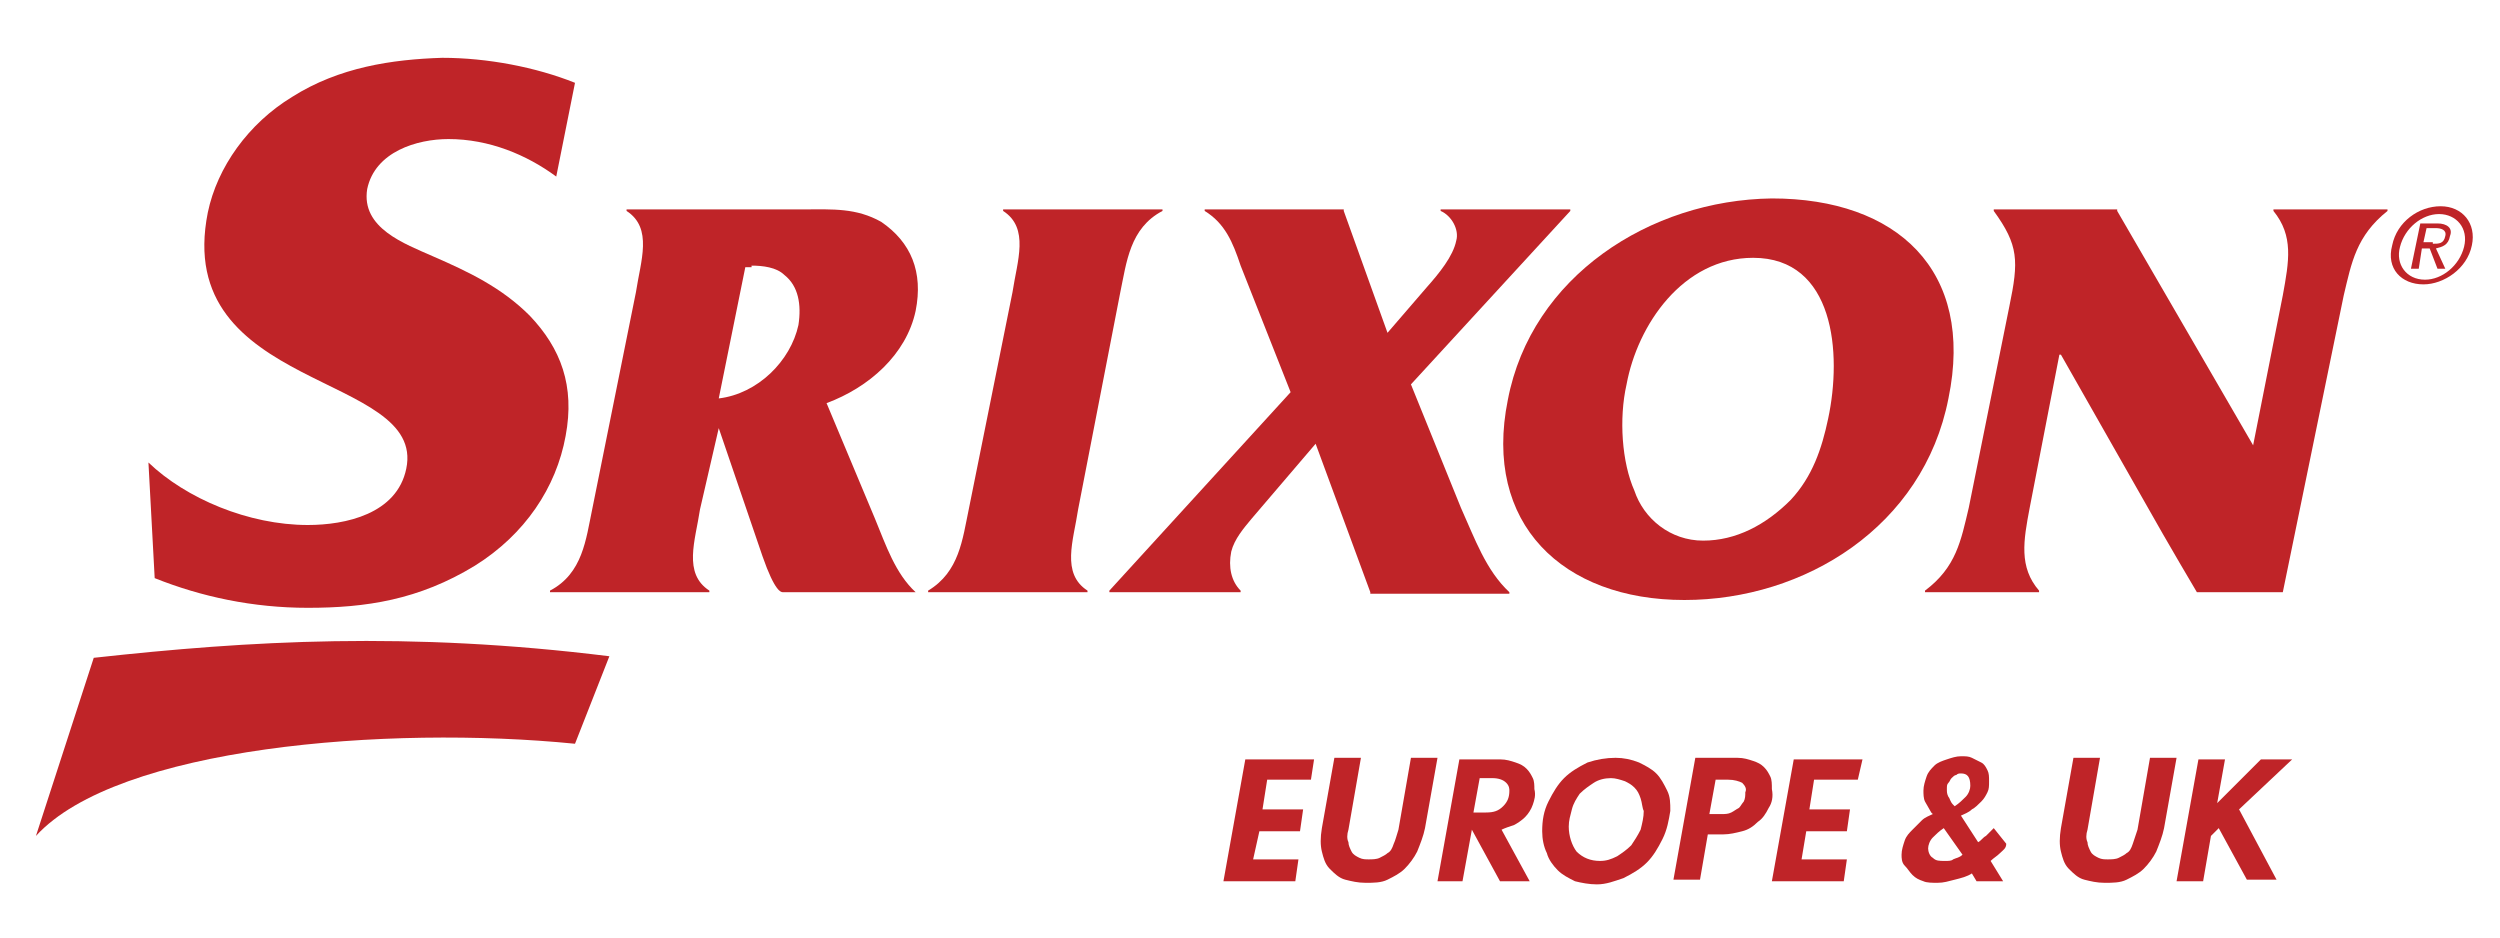
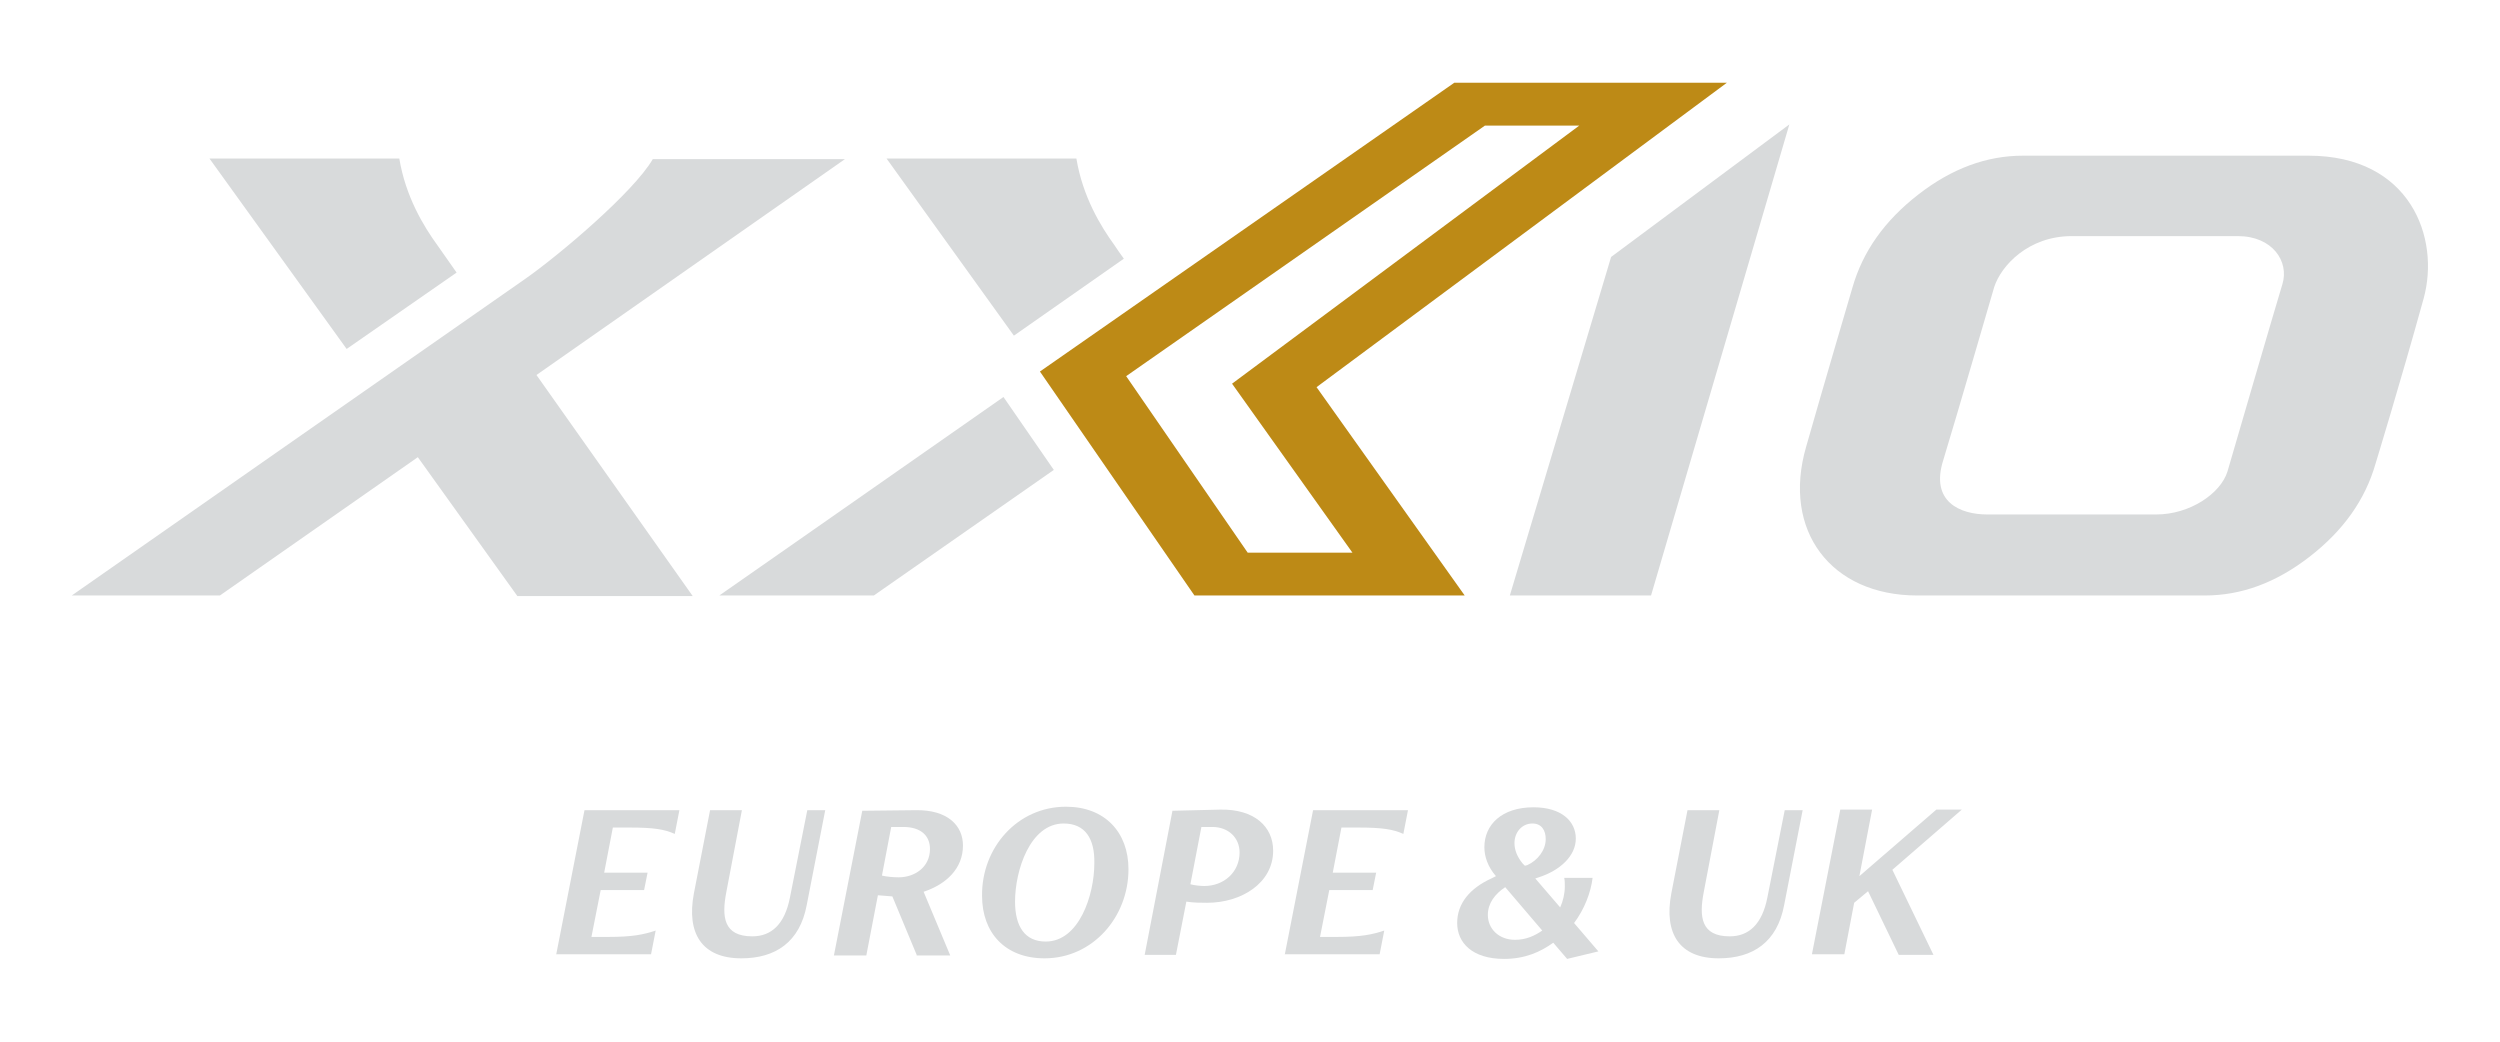
- <svg xmlns="http://www.w3.org/2000/svg" version="1.1" id="Calque_1" x="0px" y="0px" viewBox="0 0 160 60" style="enable-background:new 0 0 160 60;" xml:space="preserve">
+ <svg xmlns="http://www.w3.org/2000/svg" version="1.1" id="レイヤー_1_xA0_Image_1_" x="0px" y="0px" viewBox="0 0 432 180" style="enable-background:new 0 0 432 180;" xml:space="preserve">
  <style type="text/css">
- 	.st0{fill:#BF2428;}
+ 	.st0{fill:#D8DADB;}
+ 	.st1{fill:#BD8A16;}
</style>
  <g>
    <g>
-       <path class="st0" d="M48.1,17c0.7,0,1.6,0.1,2.1,0.6c0.9,0.7,1.1,1.9,0.9,3.2c-0.5,2.3-2.6,4.4-5.1,4.7l1.7-8.4H48.1z M46,27.4    l2.8,8.2c0.8,2.3,1.2,2.3,1.3,2.3h8.5c-1.3-1.2-1.9-3-2.6-4.7l-3.1-7.4c2.7-1,5.1-3.1,5.7-5.9c0.5-2.5-0.3-4.4-2.2-5.7    c-1.6-0.9-3.1-0.8-4.9-0.8H40.1v0.1c1.7,1.1,0.9,3.2,0.6,5.2l-2.8,13.9c-0.4,1.9-0.6,4.1-2.7,5.2v0.1h10.2v-0.1    c-1.7-1.1-0.9-3.2-0.6-5.2L46,27.4z" />
-       <path class="st0" d="M71.7,18.7c0.4-1.9,0.6-4.1,2.7-5.2v-0.1H64.2v0.1c1.7,1.1,0.9,3.2,0.6,5.2L62,32.6c-0.4,1.9-0.6,4-2.6,5.2    v0.1h10.2v-0.1c-1.7-1.1-0.9-3.2-0.6-5.2L71.7,18.7z" />
-       <path class="st0" d="M90.3,24.6l10.2-11.1v-0.1h-8.3v0.1c0.7,0.3,1.2,1.2,1,1.9c-0.2,1-1.1,2.1-1.9,3l-2.5,2.9L86,13.5v-0.1h-8.9    v0.1c1.3,0.8,1.8,2,2.3,3.5l3.2,8.1L71,37.8v0.1h8.4v-0.1c-0.6-0.6-0.8-1.5-0.6-2.5c0.2-0.8,0.8-1.5,1.3-2.1l4.1-4.8l3.5,9.5v0.1    h8.9l0,0v-0.1c-1.5-1.4-2.2-3.4-3.1-5.4L90.3,24.6z" />
-       <path class="st0" d="M104.1,24.6c0.7-3.8,3.6-8.1,8.1-8.1c5.2,0,5.7,6.1,4.8,10.3c-0.4,1.9-1,3.7-2.4,5.2    c-1.6,1.6-3.5,2.6-5.6,2.6c-2.1,0-3.8-1.4-4.4-3.2C103.8,29.6,103.6,26.8,104.1,24.6 M96.5,25.6c-1.6,7.9,3.5,12.8,11.3,12.8    c7.7,0,15.3-4.7,16.9-12.9c1.7-8.2-3.3-12.8-11.3-12.8C105.6,12.8,98,17.7,96.5,25.6" />
-       <path class="st0" d="M150,18.9c0.5-2.1,0.8-3.8,2.8-5.4v-0.1h-7.3v0.1c1.3,1.6,1,3.2,0.6,5.4l-1.9,9.6l-8.7-15v-0.1h-7.9v0.1    c1.6,2.2,1.6,3.2,1,6.1L126,32.5c-0.5,2.1-0.8,3.8-2.8,5.3v0.1h7.3v-0.1c-1.3-1.5-1-3.2-0.6-5.3l1.9-9.8h0.1l5.4,9.5    c1.4,2.5,3.3,5.7,3.3,5.7h5.5L150,18.9z" />
-       <path class="st0" d="M9.9,37c3,1.2,6.3,1.9,9.8,1.9c3.7,0,7.1-0.5,10.7-2.7c3.2-2,5.2-5,5.8-8.3c0.6-3.2-0.3-5.6-2.3-7.7    c-1.8-1.8-3.9-2.8-6.2-3.8c-1.8-0.8-4.6-1.8-4.2-4.3c0.5-2.4,3.2-3.2,5.2-3.2c2.6,0,5,1,6.9,2.4l1.2-6c-2.5-1-5.6-1.6-8.5-1.6    c-3.2,0.1-6.6,0.6-9.6,2.5c-2.8,1.7-4.8,4.5-5.4,7.4c-2.3,11.5,14,10.2,12.7,16.4c-0.6,2.9-3.9,3.6-6.3,3.6c-3.8,0-7.8-1.7-10.2-4    L9.9,37z" />
-       <path class="st0" d="M39,42l-2.2,5.6c-12-1.2-29.3,0.2-34.5,5.9L6,42.1C16,41,26.1,40.4,39,42" />
+       <polygon class="st0" points="309.2,21.5 285.3,102.9 260.9,102.9 278.4,44.4   " />
+       <path class="st0" d="M78.9,47.1c0,0-2.1-3-3.3-4.7c-2.4-3.3-5.5-8.4-6.6-15c-4.6,0-32.8,0-32.8,0l23.7,32.9L78.9,47.1z" />
+       <path class="st0" d="M194.2,44.7c-0.6-0.8-1.2-1.7-1.6-2.3c-2.4-3.3-5.5-8.4-6.6-15c-4.6,0-32.8,0-32.8,0l22,30.6L194.2,44.7z" />
+       <path class="st0" d="M92.7,64.8l27,38.2c0,0-27,0-30.3,0L72.2,79L38,102.9c-5,0-25.6,0-25.6,0s72-50.3,78.2-54.6    c5.9-4.1,18.9-15.1,22.2-20.8c6.2,0,33.2,0,33.2,0L92.7,64.8z" />
+       <path class="st0" d="M182.1,81.2L151,102.9c-5,0-26.7,0-26.7,0s26.8-18.7,49.1-34.3L182.1,81.2z" />
+       <path class="st1" d="M253.1,102.9h-46.7l-26.7-38.7l71.6-49.9h47.1l-70.9,52.6L253.1,102.9z M212.9,66.3l60-44.6h-16.3l-62,43.3    l21,30.5h18.1L212.9,66.3z" />
+       <path class="st0" d="M418.8,51.6c2.9-10.5-2.3-24.7-19.9-24.7c-6.3,0-49.3,0-49.3,0c-6.3,0-12.3,2.2-18.1,6.7    c-5.8,4.5-9.6,9.8-11.4,16.1c0,0-5.1,17.3-8,27.5c-4.2,14.5,4.3,25.7,19.2,25.7c4.4,0,49.7,0,49.7,0c6.3,0,12.3-2.2,18.1-6.7    c5.8-4.5,9.6-9.8,11.4-16.1C410.5,80.1,414.7,66.4,418.8,51.6z M372.6,88.9h-29.2c-4.7,0-9.9-2.2-7.6-9.4    c2.2-7.2,8.8-29.9,8.8-29.9c1.2-3.7,5.9-8.8,13.4-8.8h28.7c6,0,8.9,4.4,7.7,8.3c-1.2,3.9-9.5,32.4-9.5,32.4    C383.7,85.3,378.4,88.9,372.6,88.9z" />
    </g>
-     <path class="st0" d="M155.7,15.6c0.4,0,0.7,0,0.8-0.5c0.1-0.4-0.3-0.5-0.6-0.5h-0.6l-0.2,0.9H155.7z M154.8,17.2h-0.5l0.6-2.9h1.1   c0.6,0,1,0.3,0.8,0.8c-0.1,0.6-0.5,0.7-0.9,0.8l0.6,1.3h-0.5l-0.5-1.3h-0.5L154.8,17.2z M155.2,17.9c1.1,0,2.2-0.9,2.5-2.1   s-0.5-2.1-1.6-2.1s-2.2,0.9-2.5,2.1C153.3,16.9,154,17.9,155.2,17.9 M153.1,15.7c0.3-1.5,1.7-2.5,3.1-2.5s2.3,1.1,2,2.5   c-0.3,1.5-1.8,2.5-3.1,2.5C153.7,18.2,152.7,17.2,153.1,15.7" />
  </g>
  <g>
-     <path class="st0" d="M83.9,49.9h-2.8l-0.3,1.9h2.6l-0.2,1.4h-2.6L80.2,55h2.9l-0.2,1.4h-4.6l1.4-7.8h4.4L83.9,49.9z" />
-     <path class="st0" d="M91.2,53c-0.1,0.5-0.3,1-0.5,1.5c-0.2,0.4-0.5,0.8-0.8,1.1s-0.7,0.5-1.1,0.7c-0.4,0.2-0.9,0.2-1.4,0.2   c-0.5,0-0.9-0.1-1.3-0.2c-0.4-0.1-0.7-0.4-1-0.7c-0.3-0.3-0.4-0.7-0.5-1.1c-0.1-0.4-0.1-0.9,0-1.5l0.8-4.5h1.7l-0.8,4.6   c-0.1,0.3-0.1,0.6,0,0.8c0,0.2,0.1,0.4,0.2,0.6c0.1,0.2,0.3,0.3,0.5,0.4c0.2,0.1,0.4,0.1,0.6,0.1c0.2,0,0.5,0,0.7-0.1   c0.2-0.1,0.4-0.2,0.5-0.3c0.2-0.1,0.3-0.3,0.4-0.6c0.1-0.2,0.2-0.6,0.3-0.9l0.8-4.6H92L91.2,53z" />
-     <path class="st0" d="M98.1,51.5c-0.1,0.3-0.3,0.6-0.5,0.8c-0.2,0.2-0.5,0.4-0.7,0.5c-0.3,0.1-0.6,0.2-0.8,0.3l1.8,3.3h-1.9   l-1.8-3.3l-0.6,3.3h-1.6l1.4-7.8H96c0.4,0,0.7,0.1,1,0.2c0.3,0.1,0.5,0.2,0.7,0.4c0.2,0.2,0.3,0.4,0.4,0.6c0.1,0.2,0.1,0.5,0.1,0.7   C98.3,50.9,98.2,51.2,98.1,51.5z M96.4,50.1c-0.2-0.2-0.5-0.3-0.9-0.3h-0.8l-0.4,2.2h0.8c0.5,0,0.8-0.1,1.1-0.4   c0.3-0.3,0.4-0.6,0.4-1C96.6,50.5,96.6,50.3,96.4,50.1z" />
-     <path class="st0" d="M106.4,53.7c-0.3,0.6-0.6,1.1-1,1.5c-0.4,0.4-0.9,0.7-1.5,1c-0.6,0.2-1.1,0.4-1.7,0.4c-0.5,0-1-0.1-1.4-0.2   c-0.4-0.2-0.8-0.4-1.1-0.7c-0.3-0.3-0.6-0.7-0.7-1.1c-0.2-0.4-0.3-0.9-0.3-1.4c0-0.7,0.1-1.3,0.4-1.9c0.3-0.6,0.6-1.1,1-1.5   c0.4-0.4,0.9-0.7,1.5-1c0.6-0.2,1.2-0.3,1.8-0.3c0.5,0,1,0.1,1.5,0.3c0.4,0.2,0.8,0.4,1.1,0.7c0.3,0.3,0.5,0.7,0.7,1.1   c0.2,0.4,0.2,0.8,0.2,1.3C106.8,52.5,106.7,53.1,106.4,53.7z M105,51.1c-0.1-0.3-0.2-0.5-0.4-0.7c-0.2-0.2-0.4-0.3-0.6-0.4   c-0.3-0.1-0.6-0.2-0.9-0.2c-0.4,0-0.8,0.1-1.1,0.3c-0.3,0.2-0.6,0.4-0.9,0.7c-0.2,0.3-0.4,0.6-0.5,1s-0.2,0.7-0.2,1.1   c0,0.6,0.2,1.2,0.5,1.6c0.4,0.4,0.9,0.6,1.5,0.6c0.4,0,0.7-0.1,1.1-0.3c0.3-0.2,0.6-0.4,0.9-0.7c0.2-0.3,0.4-0.6,0.6-1   c0.1-0.4,0.2-0.8,0.2-1.2C105.1,51.7,105.1,51.4,105,51.1z" />
-     <path class="st0" d="M113.2,51.7c-0.2,0.4-0.4,0.7-0.7,0.9c-0.3,0.3-0.6,0.5-1,0.6c-0.4,0.1-0.8,0.2-1.2,0.2h-1l-0.5,2.9h-1.7   l1.4-7.8h2.7c0.4,0,0.7,0.1,1,0.2c0.3,0.1,0.5,0.2,0.7,0.4c0.2,0.2,0.3,0.4,0.4,0.6c0.1,0.2,0.1,0.5,0.1,0.8   C113.5,51,113.4,51.4,113.2,51.7z M111.5,50.1c-0.2-0.1-0.5-0.2-0.9-0.2h-0.8l-0.4,2.2h0.8c0.2,0,0.4,0,0.6-0.1   c0.2-0.1,0.3-0.2,0.5-0.3c0.1-0.1,0.2-0.3,0.3-0.4c0.1-0.2,0.1-0.4,0.1-0.6C111.8,50.5,111.7,50.3,111.5,50.1z" />
-     <path class="st0" d="M118.9,49.9h-2.8l-0.3,1.9h2.6l-0.2,1.4h-2.6l-0.3,1.8h2.9l-0.2,1.4h-4.6l1.4-7.8h4.4L118.9,49.9z" />
-     <path class="st0" d="M128,54.6c-0.2,0.2-0.4,0.3-0.6,0.5l0.8,1.3h-1.7l-0.3-0.5c-0.3,0.2-0.7,0.3-1.1,0.4c-0.4,0.1-0.7,0.2-1.1,0.2   c-0.3,0-0.7,0-0.9-0.1c-0.3-0.1-0.5-0.2-0.7-0.4c-0.2-0.2-0.3-0.4-0.5-0.6s-0.2-0.5-0.2-0.7c0-0.3,0.1-0.6,0.2-0.9   c0.1-0.3,0.3-0.5,0.5-0.7c0.2-0.2,0.4-0.4,0.6-0.6c0.2-0.2,0.5-0.3,0.7-0.4l-0.1-0.1c-0.1-0.2-0.3-0.5-0.4-0.7   c-0.1-0.2-0.1-0.5-0.1-0.7c0-0.3,0.1-0.6,0.2-0.9s0.3-0.5,0.5-0.7c0.2-0.2,0.5-0.3,0.8-0.4c0.3-0.1,0.6-0.2,0.9-0.2   c0.3,0,0.5,0,0.7,0.1s0.4,0.2,0.6,0.3c0.2,0.1,0.3,0.3,0.4,0.5c0.1,0.2,0.1,0.4,0.1,0.7c0,0.3,0,0.5-0.1,0.7   c-0.1,0.2-0.2,0.4-0.4,0.6c-0.2,0.2-0.4,0.4-0.6,0.5c-0.2,0.2-0.5,0.3-0.7,0.4l1.1,1.7c0.2-0.1,0.3-0.3,0.5-0.4   c0.2-0.2,0.3-0.3,0.5-0.5l0.8,1C128.4,54.3,128.2,54.4,128,54.6z M124.4,53c-0.3,0.2-0.5,0.4-0.7,0.6c-0.2,0.2-0.3,0.5-0.3,0.7   c0,0.2,0.1,0.5,0.3,0.6c0.2,0.2,0.4,0.2,0.8,0.2c0.2,0,0.4,0,0.5-0.1c0.2-0.1,0.4-0.1,0.6-0.3L124.4,53z M125.5,49.5   c-0.1,0-0.2,0-0.3,0.1c-0.1,0-0.2,0.1-0.3,0.2c-0.1,0.1-0.1,0.2-0.2,0.3c-0.1,0.1-0.1,0.2-0.1,0.4c0,0.2,0,0.3,0.1,0.5   c0.1,0.1,0.1,0.3,0.3,0.5l0.1,0.1c0.3-0.2,0.5-0.4,0.7-0.6c0.2-0.2,0.3-0.5,0.3-0.7C126.1,49.7,125.9,49.5,125.5,49.5z" />
-     <path class="st0" d="M138.5,53c-0.1,0.5-0.3,1-0.5,1.5c-0.2,0.4-0.5,0.8-0.8,1.1c-0.3,0.3-0.7,0.5-1.1,0.7   c-0.4,0.2-0.9,0.2-1.4,0.2c-0.5,0-0.9-0.1-1.3-0.2c-0.4-0.1-0.7-0.4-1-0.7c-0.3-0.3-0.4-0.7-0.5-1.1c-0.1-0.4-0.1-0.9,0-1.5   l0.8-4.5h1.7l-0.8,4.6c-0.1,0.3-0.1,0.6,0,0.8c0,0.2,0.1,0.4,0.2,0.6c0.1,0.2,0.3,0.3,0.5,0.4c0.2,0.1,0.4,0.1,0.6,0.1   c0.2,0,0.5,0,0.7-0.1c0.2-0.1,0.4-0.2,0.5-0.3c0.2-0.1,0.3-0.3,0.4-0.6s0.2-0.6,0.3-0.9l0.8-4.6h1.7L138.5,53z" />
-     <path class="st0" d="M143.3,51.8l2.4,4.5h-1.9L142,53l-0.5,0.5l-0.5,2.9h-1.7l1.4-7.8h1.7l-0.5,2.8l2.8-2.8h2L143.3,51.8z" />
+     <path class="st0" d="M96.1,165l4.9-25h16.4l-0.8,4.1c-1.8-0.8-3.6-1.1-7.8-1.1h-2.9l-1.5,7.8h7.5l-0.6,3h-7.5l-1.6,8.1h2.9   c4.2,0,6.1-0.4,8.2-1.1l-0.8,4.1H96.1z" />
+     <path class="st0" d="M139.5,140h3.1l-3.2,16.4c-1.2,6.4-5.4,9.2-11.3,9.2c-6.8,0-9.5-4.3-8.2-11.2l2.8-14.4h5.5l-2.7,14.2   c-0.8,4.2-0.5,7.6,4.5,7.6c3.3,0,5.6-2.1,6.5-6.7L139.5,140z" />
+     <path class="st0" d="M158.4,165l-4.2-10.1l-2.5-0.2l-2,10.4h-5.6l4.9-25l9.2-0.1c5.6-0.1,8.2,2.7,8.2,6.1c0,4-2.9,6.7-6.8,8l4.6,11   H158.4z M154,142.9l-1.6,8.4c0.8,0.2,2,0.3,2.9,0.3c2.7,0,5.4-1.7,5.4-4.9c0-2.3-1.6-3.8-4.6-3.8H154z" />
+     <path class="st0" d="M184.2,139.4c6.7,0,10.8,4.4,10.8,10.8c0,8.3-6.2,15.4-14.5,15.4c-6.8,0-10.8-4.4-10.8-10.8   C169.6,146.5,175.8,139.4,184.2,139.4z M183.8,142.3c-5.8,0-8.4,8.1-8.4,13.5c0,4.3,1.7,6.9,5.3,6.9c5.8,0,8.4-8.1,8.4-13.5   C189.2,144.9,187.5,142.3,183.8,142.3z" />
+     <path class="st0" d="M197.8,165l4.8-24.9l8.3-0.2c5.8-0.1,9.1,2.9,9.1,7.1c0,5.6-5.5,9-11.4,9c-1,0-2.4,0-3.6-0.2l-1.8,9.2H197.8z    M207.6,142.9l-1.9,9.9c0.7,0.2,1.8,0.3,2.4,0.3c3.4,0,6.1-2.4,6.1-5.8c0-2.5-1.9-4.4-4.7-4.4H207.6z" />
+     <path class="st0" d="M222,165l4.9-25h16.4l-0.8,4.1c-1.8-0.8-3.6-1.1-7.8-1.1h-2.9l-1.5,7.8h7.5l-0.6,3h-7.5l-1.6,8.1h2.9   c4.2,0,6.1-0.4,8.2-1.1l-0.8,4.1H222z" />
+     <path class="st0" d="M270.8,165.7l-2.4-2.8c-2.2,1.6-4.9,2.8-8.5,2.8c-5.5,0-8.1-2.8-8.1-6.2c0-3.4,2.2-6,5.9-7.7l0.8-0.4   c-1.4-1.6-2-3.4-2-5c0-3.9,3-6.9,8.5-6.9c4.8,0,7.3,2.4,7.3,5.4c0,3-2.7,5.5-6.4,6.7l-0.6,0.2l4.3,5c0.5-1.1,0.8-2.4,0.8-3.6   c0-0.6,0-1-0.1-1.5h4.9c-0.3,2.5-1.4,5.4-3.2,7.8l4.2,4.9L270.8,165.7z M260.1,153.3c-1.8,1.2-3,2.8-3,4.8c0,2.4,1.9,4.3,4.7,4.3   c1.9,0,3.4-0.7,4.7-1.6L260.1,153.3z M263.9,149.5c1.8-0.8,3.2-2.6,3.2-4.5c0-1.5-0.7-2.7-2.3-2.7c-1.8,0-3.1,1.5-3.1,3.4   c0,1.2,0.5,2.4,1.4,3.5l0.4,0.4L263.9,149.5z" />
+     <path class="st0" d="M308.4,140h3.1l-3.2,16.4c-1.2,6.4-5.4,9.2-11.3,9.2c-6.8,0-9.5-4.3-8.2-11.2l2.8-14.4h5.5l-2.7,14.2   c-0.8,4.2-0.5,7.6,4.5,7.6c3.3,0,5.6-2.1,6.5-6.7L308.4,140z" />
+     <path class="st0" d="M328.1,165l-5.3-11l-2.4,2l-1.7,8.9h-5.6l4.9-25h5.5l-2.2,11.5l13.3-11.5h4.4L327,150.3l7.1,14.7H328.1z" />
  </g>
</svg>
